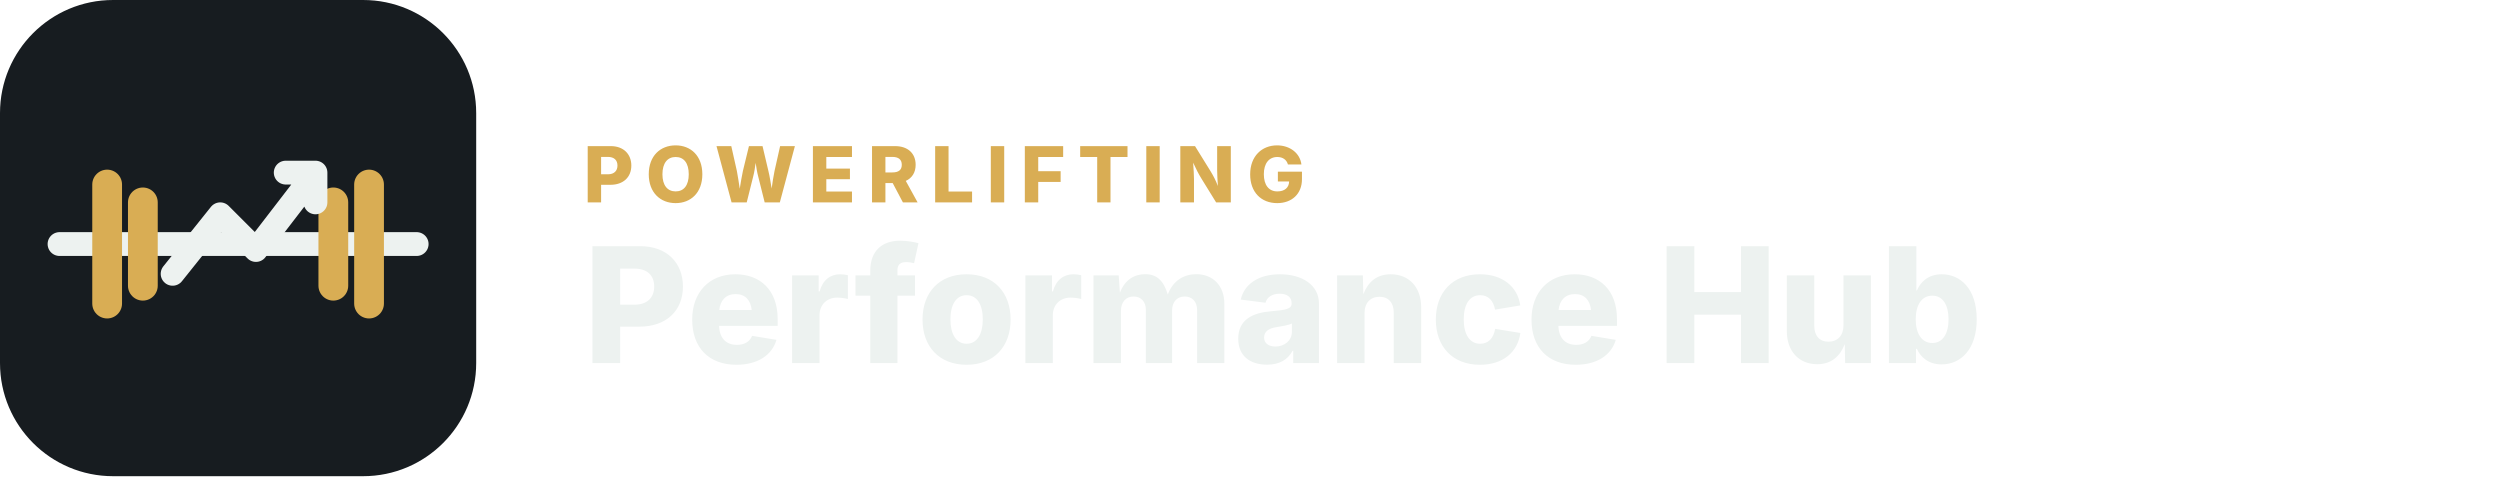
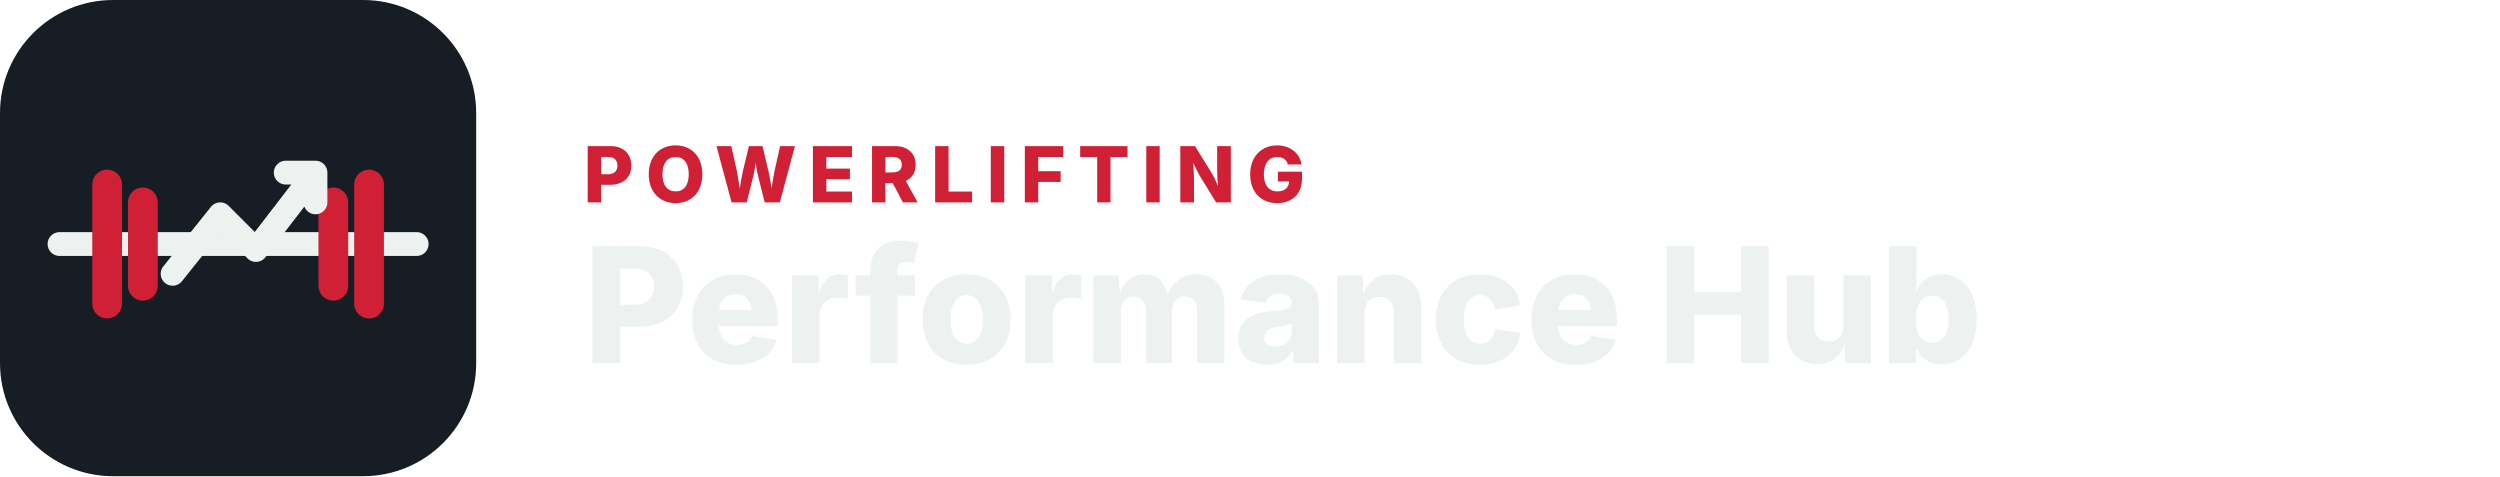
<svg xmlns="http://www.w3.org/2000/svg" viewBox="0 0 420 80" role="img" aria-label="Powerlifting Performance Hub">
-   <rect width="80" height="80" rx="19" fill="#171c20" />
+   <rect width="80" height="80" rx="19" fill="#171d25" />
  <g fill="none" stroke-linecap="round" stroke-linejoin="round">
    <path d="M10 41h60" stroke="#edf2f0" stroke-width="4" />
-     <path d="M18 31v20M24 34v14M62 31v20M56 34v14" stroke="#d9ad54" stroke-width="5" />
+     <path d="M18 31v20M24 34v14M62 31v20M56 34v14" stroke="#cf2035" stroke-width="5" />
    <path d="M29 46l8-10 6 6 10-13m-5 0h5v5" stroke="#edf2f0" stroke-width="4" />
  </g>
-   <text x="98" y="34" fill="#d9ad54" font-family="Inter,Arial,sans-serif" font-size="13" font-weight="800" letter-spacing="2">POWERLIFTING</text>
+   <text x="98" y="34" fill="#cf2035" font-family="Inter,Arial,sans-serif" font-size="13" font-weight="800" letter-spacing="2">POWERLIFTING</text>
  <text x="98" y="61" fill="#edf2f0" font-family="Inter,Arial,sans-serif" font-size="27" font-weight="800">Performance Hub</text>
</svg>
